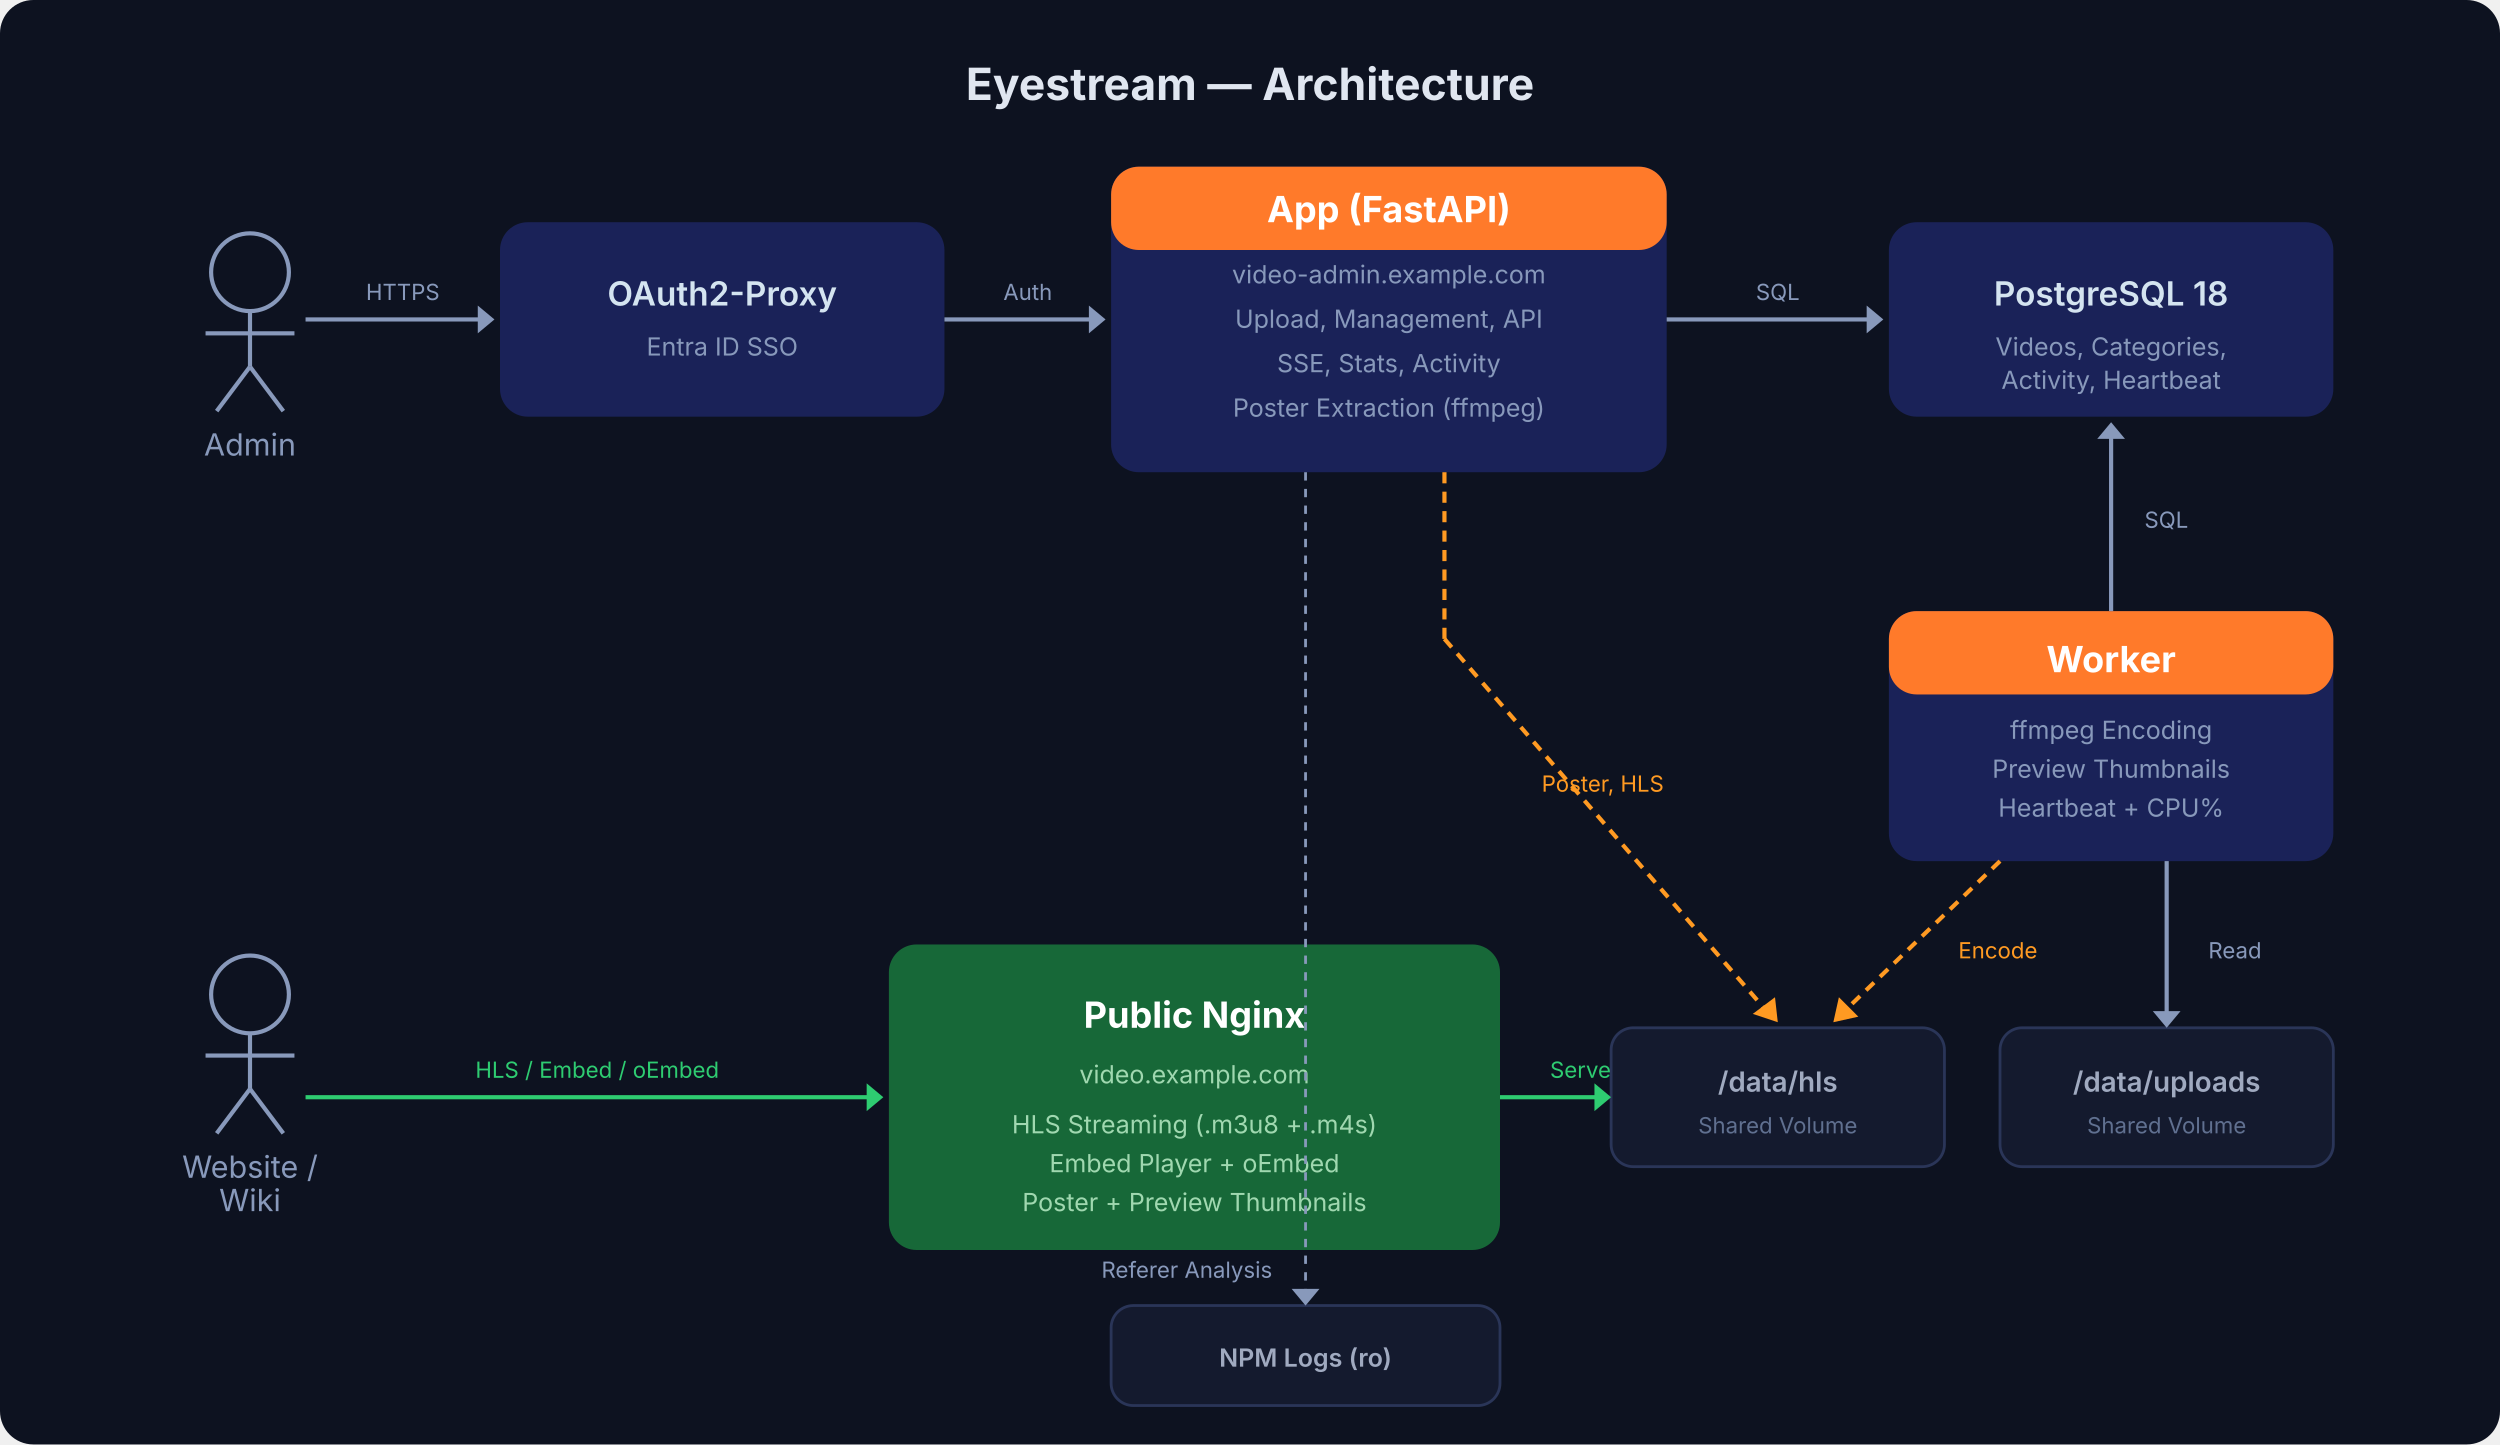
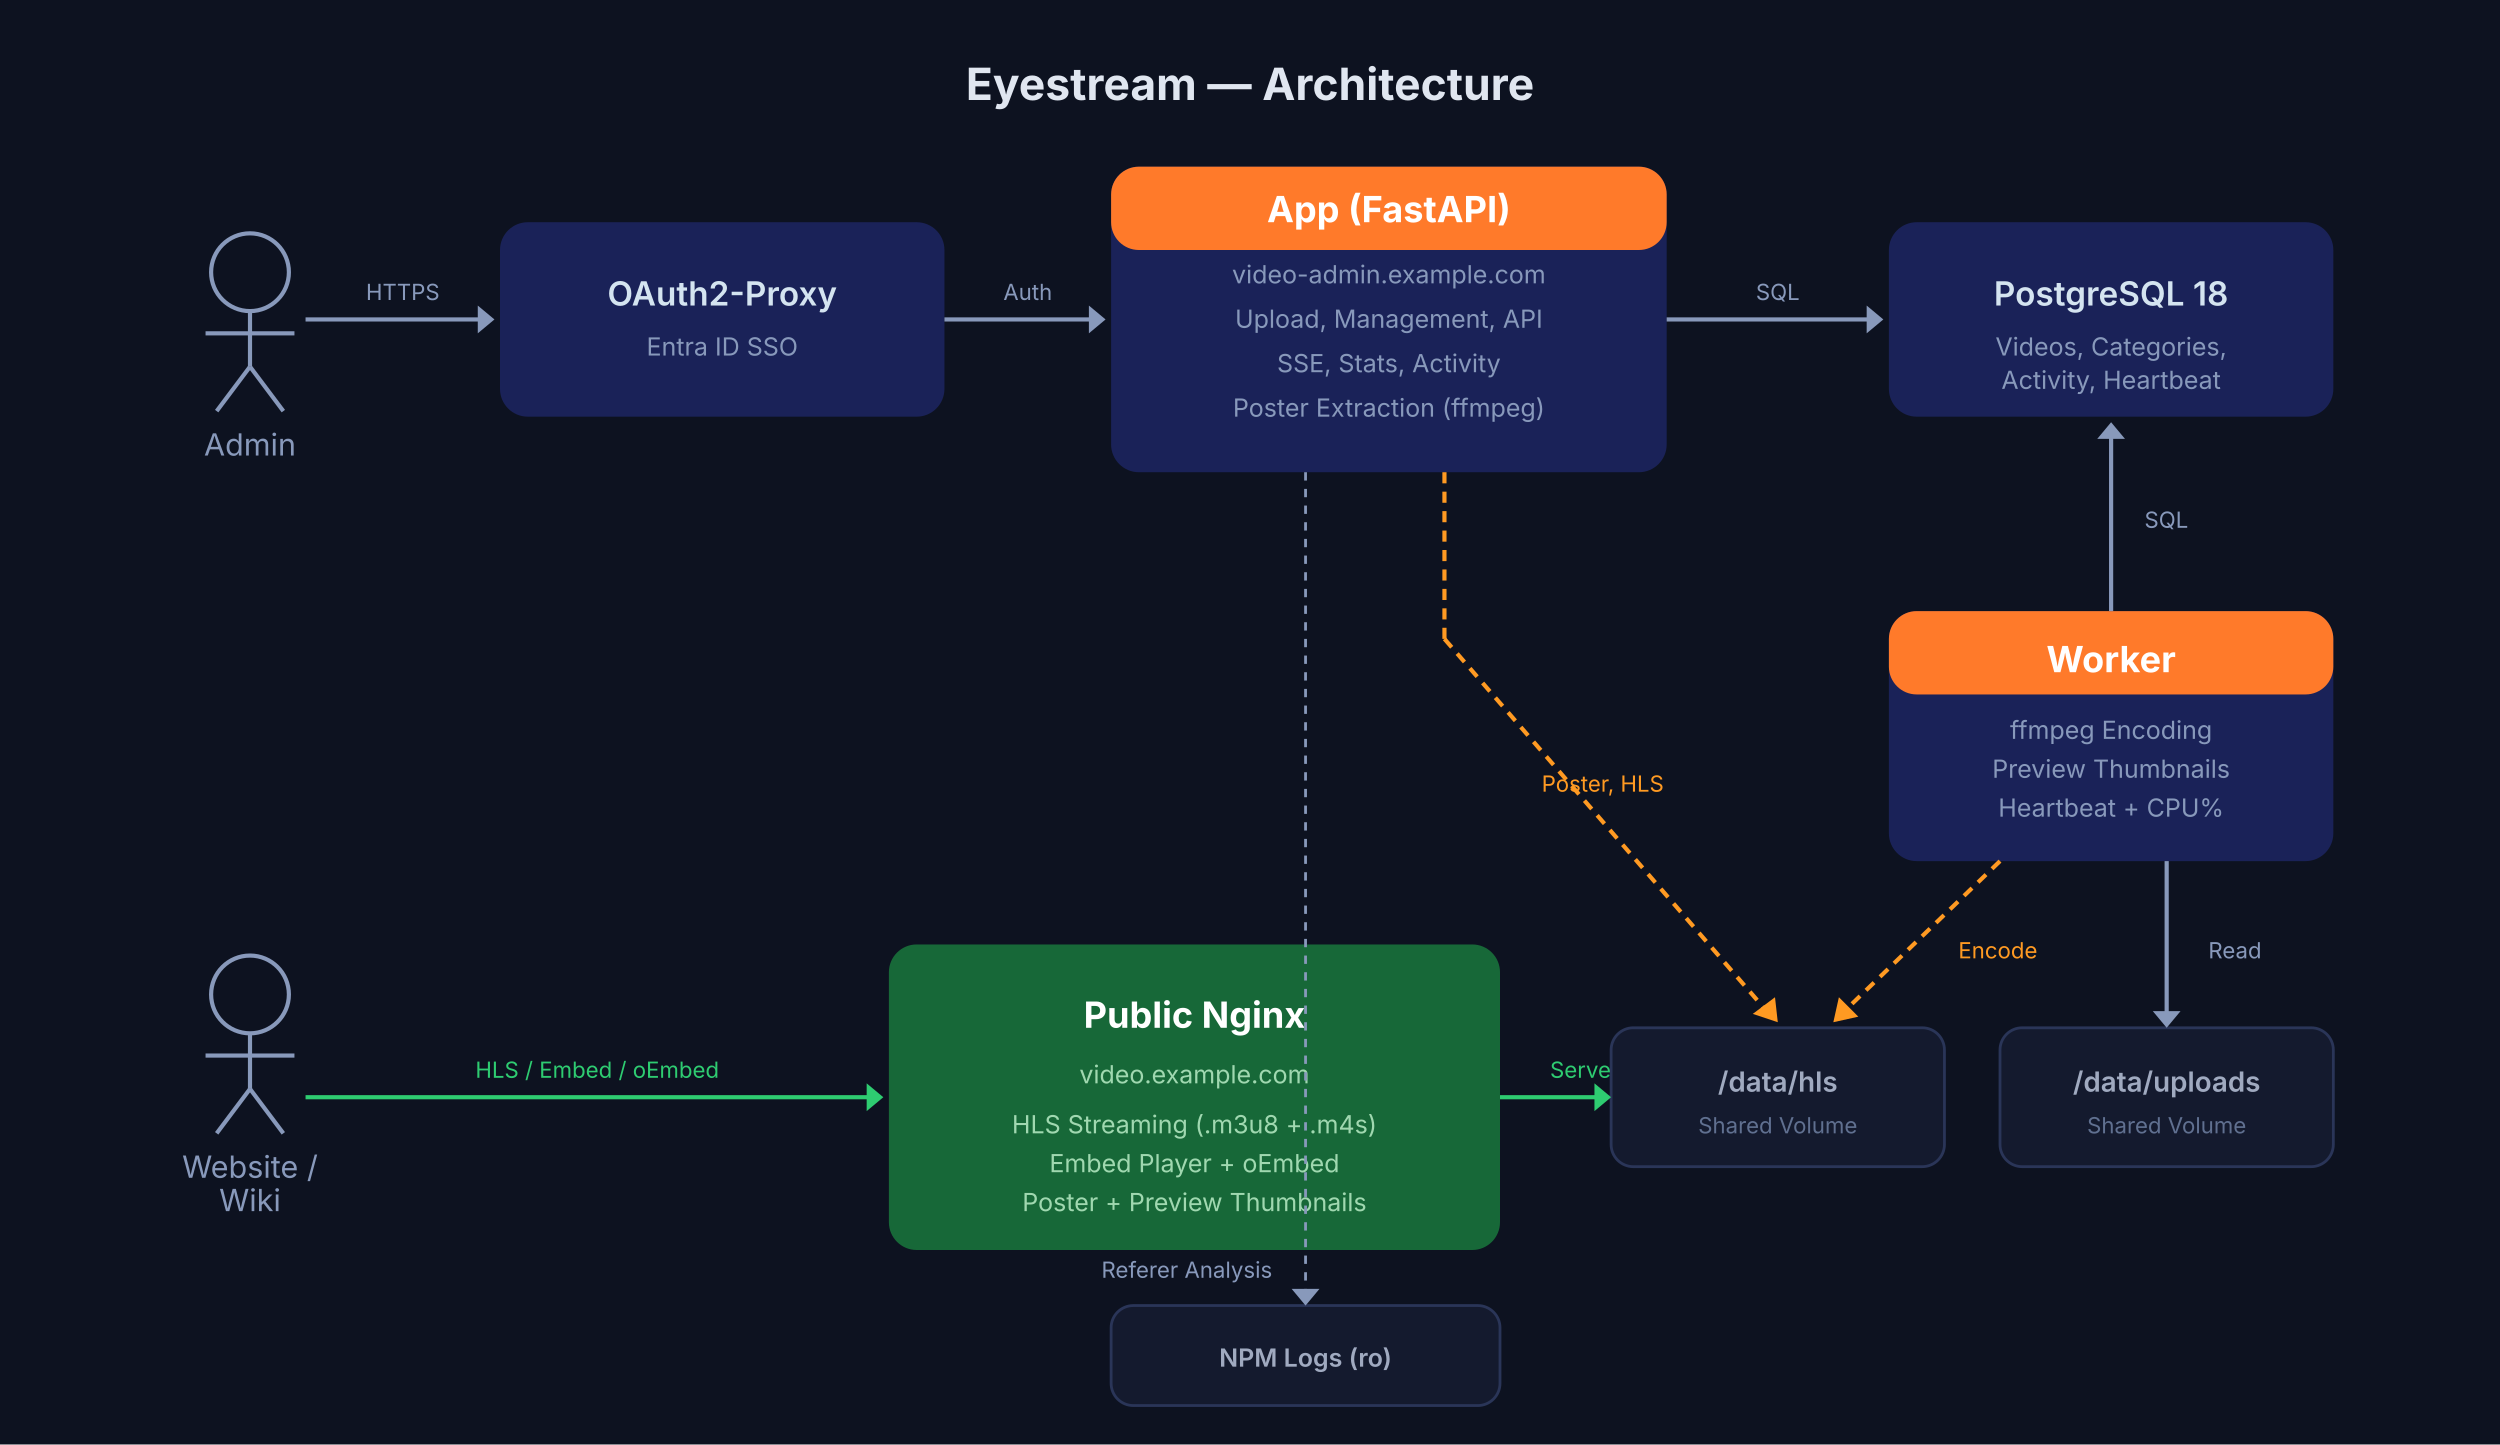
<svg xmlns="http://www.w3.org/2000/svg" viewBox="0 0 900 520" font-family="system-ui, -apple-system, sans-serif">
-   <rect width="900" height="520" rx="12" fill="#0d1220" />
+   <rect width="900" height="520" fill="#0d1220" />
  <text x="450" y="36" text-anchor="middle" font-size="16" font-weight="700" fill="#e0e6f0">Eyestream — Architecture</text>
  <g transform="translate(60, 80)">
    <circle cx="30" cy="18" r="14" fill="none" stroke="#8899bb" stroke-width="1.5" />
    <line x1="30" y1="32" x2="30" y2="52" stroke="#8899bb" stroke-width="1.5" />
    <line x1="14" y1="40" x2="46" y2="40" stroke="#8899bb" stroke-width="1.5" />
    <line x1="30" y1="52" x2="18" y2="68" stroke="#8899bb" stroke-width="1.5" />
    <line x1="30" y1="52" x2="42" y2="68" stroke="#8899bb" stroke-width="1.5" />
    <text x="30" y="84" text-anchor="middle" font-size="11" fill="#8899bb">Admin</text>
  </g>
  <g transform="translate(60, 340)">
    <circle cx="30" cy="18" r="14" fill="none" stroke="#8899bb" stroke-width="1.5" />
    <line x1="30" y1="32" x2="30" y2="52" stroke="#8899bb" stroke-width="1.5" />
    <line x1="14" y1="40" x2="46" y2="40" stroke="#8899bb" stroke-width="1.5" />
    <line x1="30" y1="52" x2="18" y2="68" stroke="#8899bb" stroke-width="1.5" />
    <line x1="30" y1="52" x2="42" y2="68" stroke="#8899bb" stroke-width="1.5" />
    <text x="30" y="84" text-anchor="middle" font-size="11" fill="#8899bb">Website /</text>
    <text x="30" y="96" text-anchor="middle" font-size="11" fill="#8899bb">Wiki</text>
  </g>
  <rect x="180" y="80" width="160" height="70" rx="10" fill="#1a2258" />
  <text x="260" y="110" text-anchor="middle" font-size="12" font-weight="600" fill="#D4E4F0">OAuth2-Proxy</text>
  <text x="260" y="128" text-anchor="middle" font-size="9" fill="#8899bb">Entra ID SSO</text>
  <rect x="400" y="60" width="200" height="110" rx="10" fill="#1a2258" />
  <rect x="400" y="60" width="200" height="30" rx="10" fill="#ff7a2a" />
  <text x="500" y="80" text-anchor="middle" font-size="13" font-weight="700" fill="#fff">App (FastAPI)</text>
  <text x="500" y="102" text-anchor="middle" font-size="9" fill="#8899bb">video-admin.example.com</text>
  <text x="500" y="118" text-anchor="middle" font-size="9" fill="#8899bb">Upload, Management, API</text>
  <text x="500" y="134" text-anchor="middle" font-size="9" fill="#8899bb">SSE, Stats, Activity</text>
  <text x="500" y="150" text-anchor="middle" font-size="9" fill="#8899bb">Poster Extraction (ffmpeg)</text>
  <rect x="680" y="80" width="160" height="70" rx="10" fill="#1a2258" />
  <text x="760" y="110" text-anchor="middle" font-size="12" font-weight="600" fill="#D4E4F0">PostgreSQL 18</text>
  <text x="760" y="128" text-anchor="middle" font-size="9" fill="#8899bb">Videos, Categories,</text>
  <text x="760" y="140" text-anchor="middle" font-size="9" fill="#8899bb">Activity, Heartbeat</text>
  <rect x="680" y="220" width="160" height="90" rx="10" fill="#1a2258" />
  <rect x="680" y="220" width="160" height="30" rx="10" fill="#ff7a2a" />
  <text x="760" y="242" text-anchor="middle" font-size="13" font-weight="700" fill="#fff">Worker</text>
  <text x="760" y="266" text-anchor="middle" font-size="9" fill="#8899bb">ffmpeg Encoding</text>
  <text x="760" y="280" text-anchor="middle" font-size="9" fill="#8899bb">Preview Thumbnails</text>
  <text x="760" y="294" text-anchor="middle" font-size="9" fill="#8899bb">Heartbeat + CPU%</text>
  <rect x="320" y="340" width="220" height="110" rx="10" fill="#176838" />
  <text x="430" y="370" text-anchor="middle" font-size="13" font-weight="700" fill="#fff">Public Nginx</text>
  <text x="430" y="390" text-anchor="middle" font-size="9" fill="#a0d8b0">video.example.com</text>
  <text x="430" y="408" text-anchor="middle" font-size="9" fill="#a0d8b0">HLS Streaming (.m3u8 + .m4s)</text>
  <text x="430" y="422" text-anchor="middle" font-size="9" fill="#a0d8b0">Embed Player + oEmbed</text>
  <text x="430" y="436" text-anchor="middle" font-size="9" fill="#a0d8b0">Poster + Preview Thumbnails</text>
  <rect x="580" y="370" width="120" height="50" rx="8" fill="#141a2e" stroke="#2a3558" stroke-width="1" />
  <text x="640" y="393" text-anchor="middle" font-size="10" font-weight="600" fill="#a0aac0">/data/hls</text>
  <text x="640" y="408" text-anchor="middle" font-size="8" fill="#607090">Shared Volume</text>
  <rect x="720" y="370" width="120" height="50" rx="8" fill="#141a2e" stroke="#2a3558" stroke-width="1" />
  <text x="780" y="393" text-anchor="middle" font-size="10" font-weight="600" fill="#a0aac0">/data/uploads</text>
  <text x="780" y="408" text-anchor="middle" font-size="8" fill="#607090">Shared Volume</text>
  <rect x="400" y="470" width="140" height="36" rx="8" fill="#141a2e" stroke="#2a3558" stroke-width="1" />
  <text x="470" y="492" text-anchor="middle" font-size="9" font-weight="600" fill="#a0aac0">NPM Logs (ro)</text>
  <line x1="110" y1="115" x2="173" y2="115" stroke="#8899bb" stroke-width="1.5" />
  <polygon points="178,115 172,110 172,120" fill="#8899bb" />
  <text x="145" y="108" text-anchor="middle" font-size="8" fill="#8899bb">HTTPS</text>
  <line x1="340" y1="115" x2="393" y2="115" stroke="#8899bb" stroke-width="1.5" />
  <polygon points="398,115 392,110 392,120" fill="#8899bb" />
  <text x="370" y="108" text-anchor="middle" font-size="8" fill="#8899bb">Auth</text>
  <line x1="600" y1="115" x2="673" y2="115" stroke="#8899bb" stroke-width="1.5" />
  <polygon points="678,115 672,110 672,120" fill="#8899bb" />
  <text x="640" y="108" text-anchor="middle" font-size="8" fill="#8899bb">SQL</text>
  <line x1="760" y1="220" x2="760" y2="157" stroke="#8899bb" stroke-width="1.5" />
  <polygon points="760,152 755,158 765,158" fill="#8899bb" />
  <text x="772" y="190" font-size="8" fill="#8899bb">SQL</text>
  <line x1="520" y1="170" x2="520" y2="230" stroke="#ff9a22" stroke-width="1.5" stroke-dasharray="4,3" />
  <line x1="520" y1="230" x2="636" y2="364" stroke="#ff9a22" stroke-width="1.5" stroke-dasharray="4,3" />
  <polygon points="640,368 631,365 639,359" fill="#ff9a22" />
  <text x="555" y="285" font-size="8" fill="#ff9a22">Poster, HLS</text>
  <line x1="720" y1="310" x2="664" y2="364" stroke="#ff9a22" stroke-width="1.5" stroke-dasharray="4,3" />
  <polygon points="660,368 662,359 669,366" fill="#ff9a22" />
  <text x="705" y="345" font-size="8" fill="#ff9a22">Encode</text>
  <line x1="780" y1="310" x2="780" y2="365" stroke="#8899bb" stroke-width="1.5" />
  <polygon points="780,370 775,364 785,364" fill="#8899bb" />
  <text x="795" y="345" font-size="8" fill="#8899bb">Read</text>
  <line x1="540" y1="395" x2="575" y2="395" stroke="#2ecc71" stroke-width="1.5" />
  <polygon points="580,395 574,390 574,400" fill="#2ecc71" />
  <text x="558" y="388" font-size="8" fill="#2ecc71">Serve</text>
  <line x1="110" y1="395" x2="313" y2="395" stroke="#2ecc71" stroke-width="1.5" />
  <polygon points="318,395 312,390 312,400" fill="#2ecc71" />
  <text x="215" y="388" text-anchor="middle" font-size="8" fill="#2ecc71">HLS / Embed / oEmbed</text>
  <line x1="470" y1="170" x2="470" y2="465" stroke="#8899bb" stroke-width="1" stroke-dasharray="3,3" />
  <polygon points="470,470 465,464 475,464" fill="#8899bb" />
  <text x="458" y="460" font-size="8" fill="#8899bb" text-anchor="end">Referer Analysis</text>
</svg>
